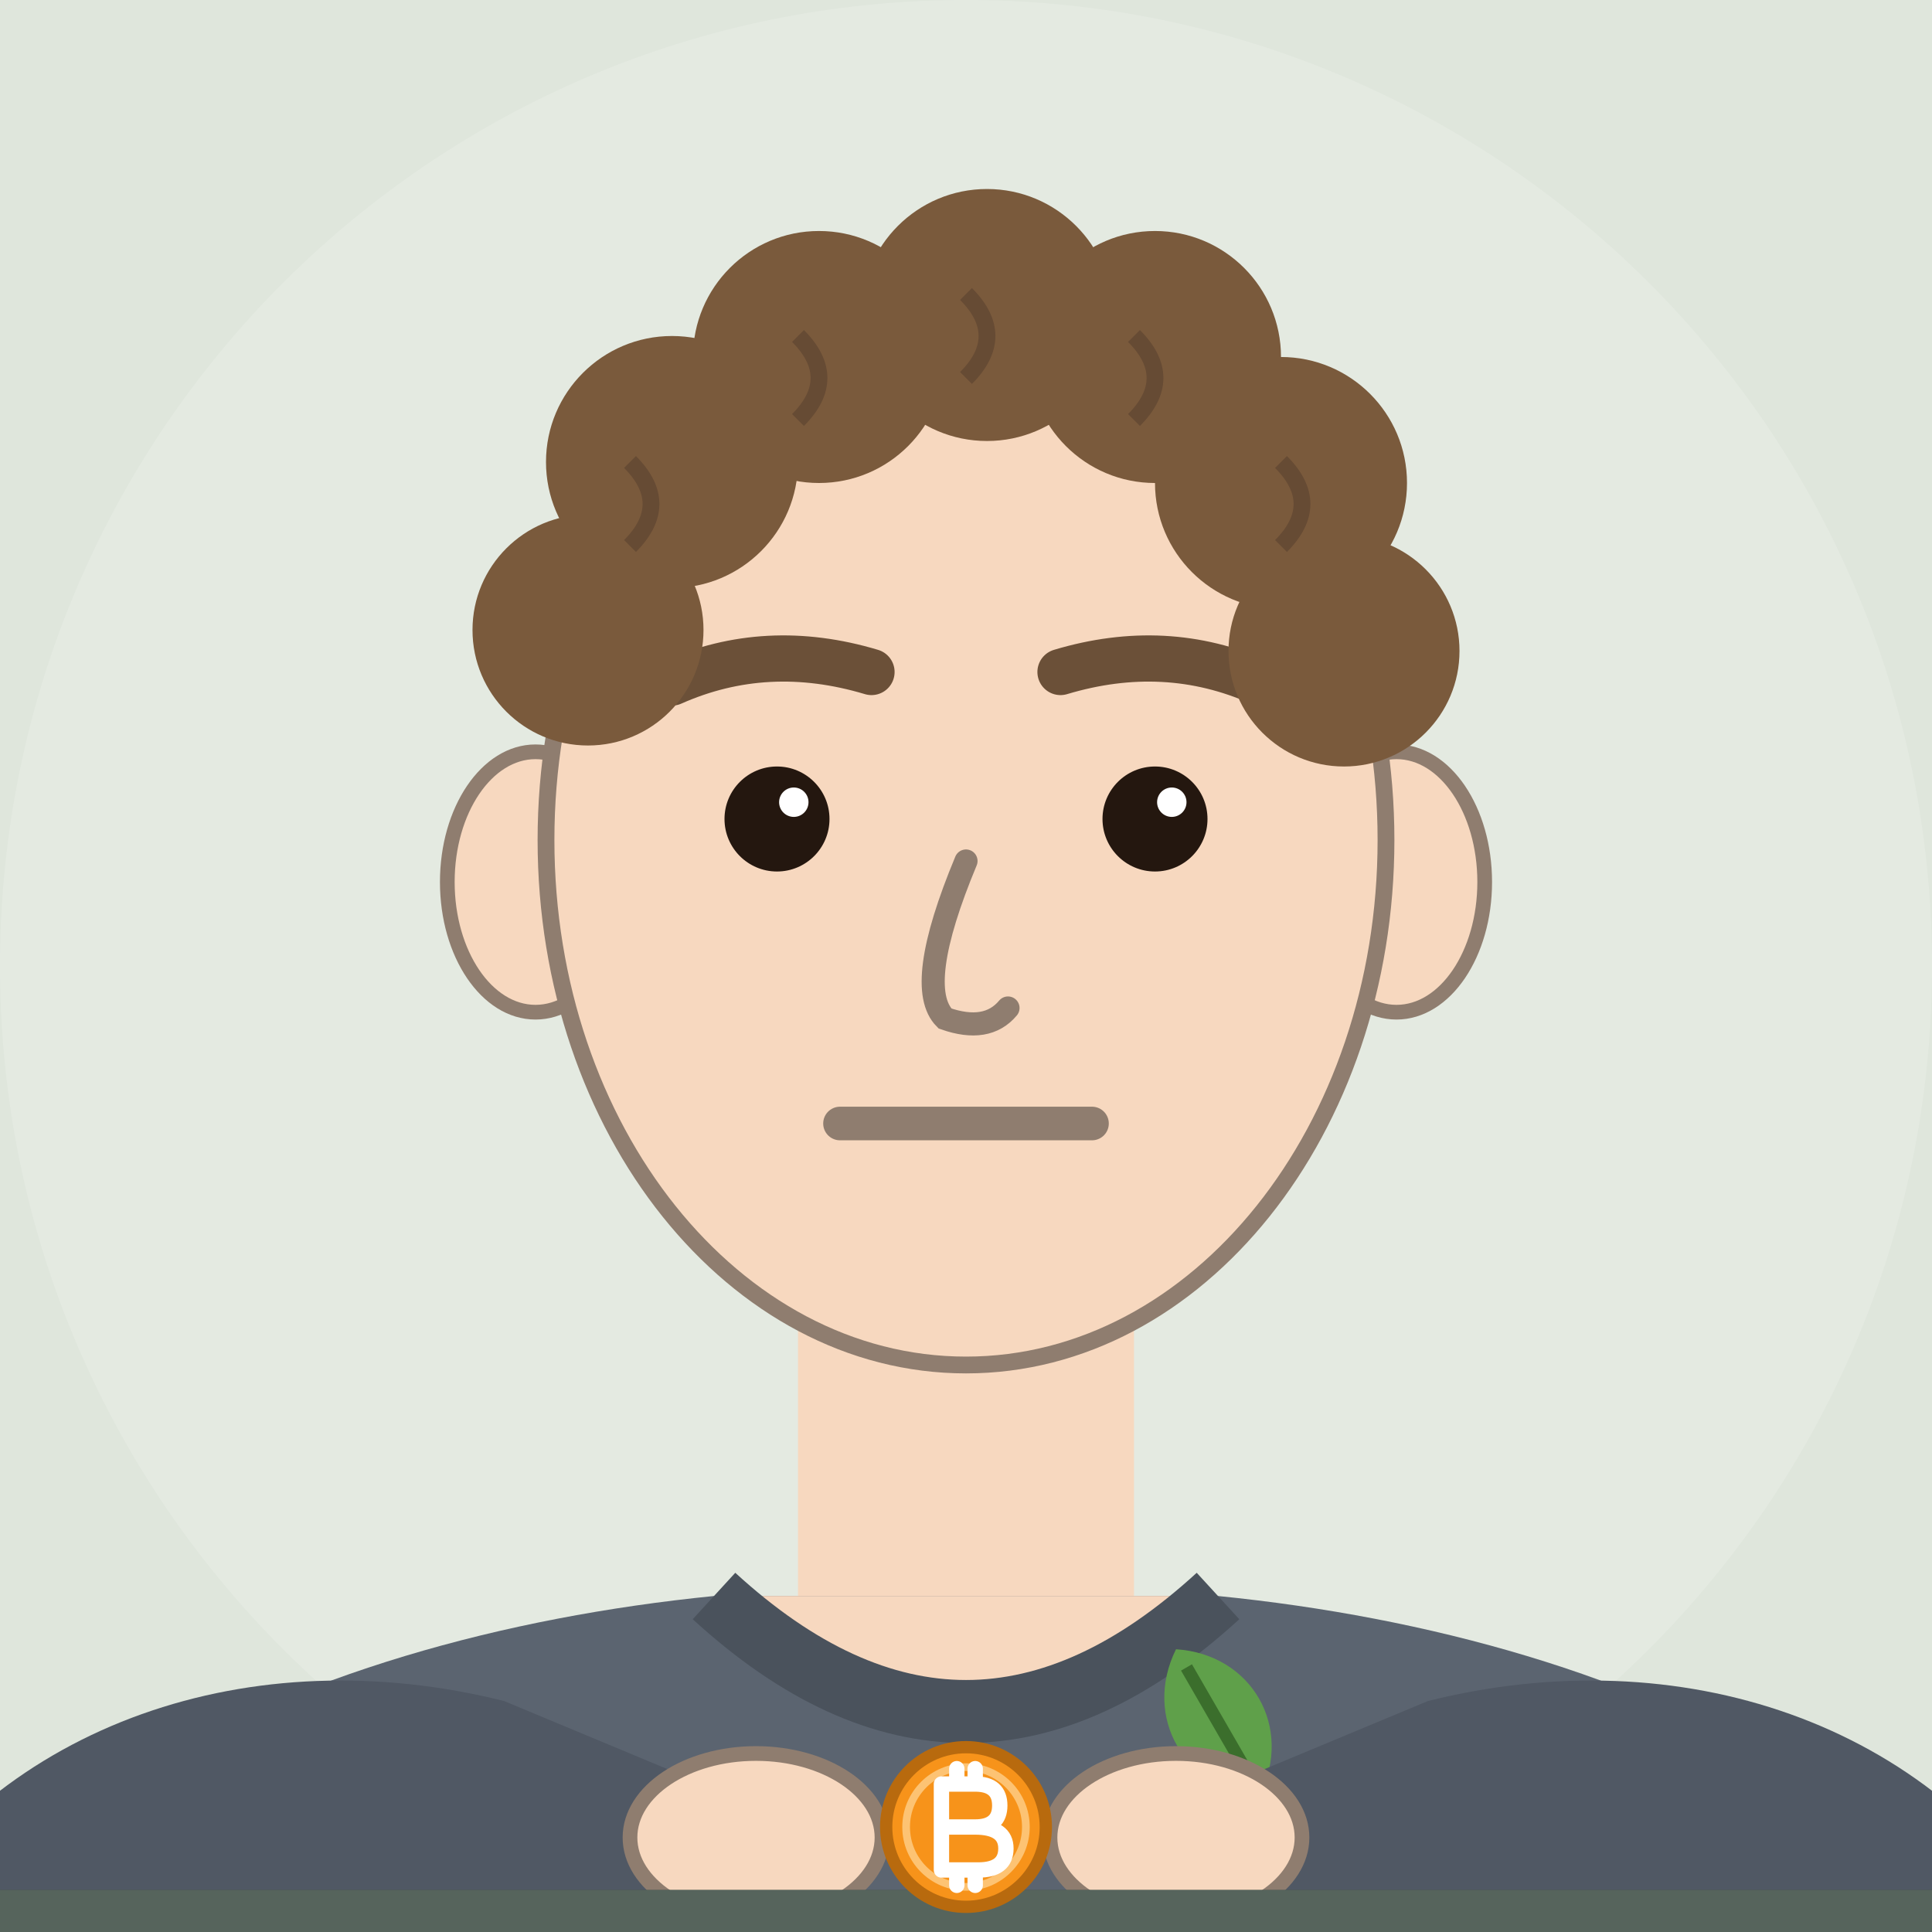
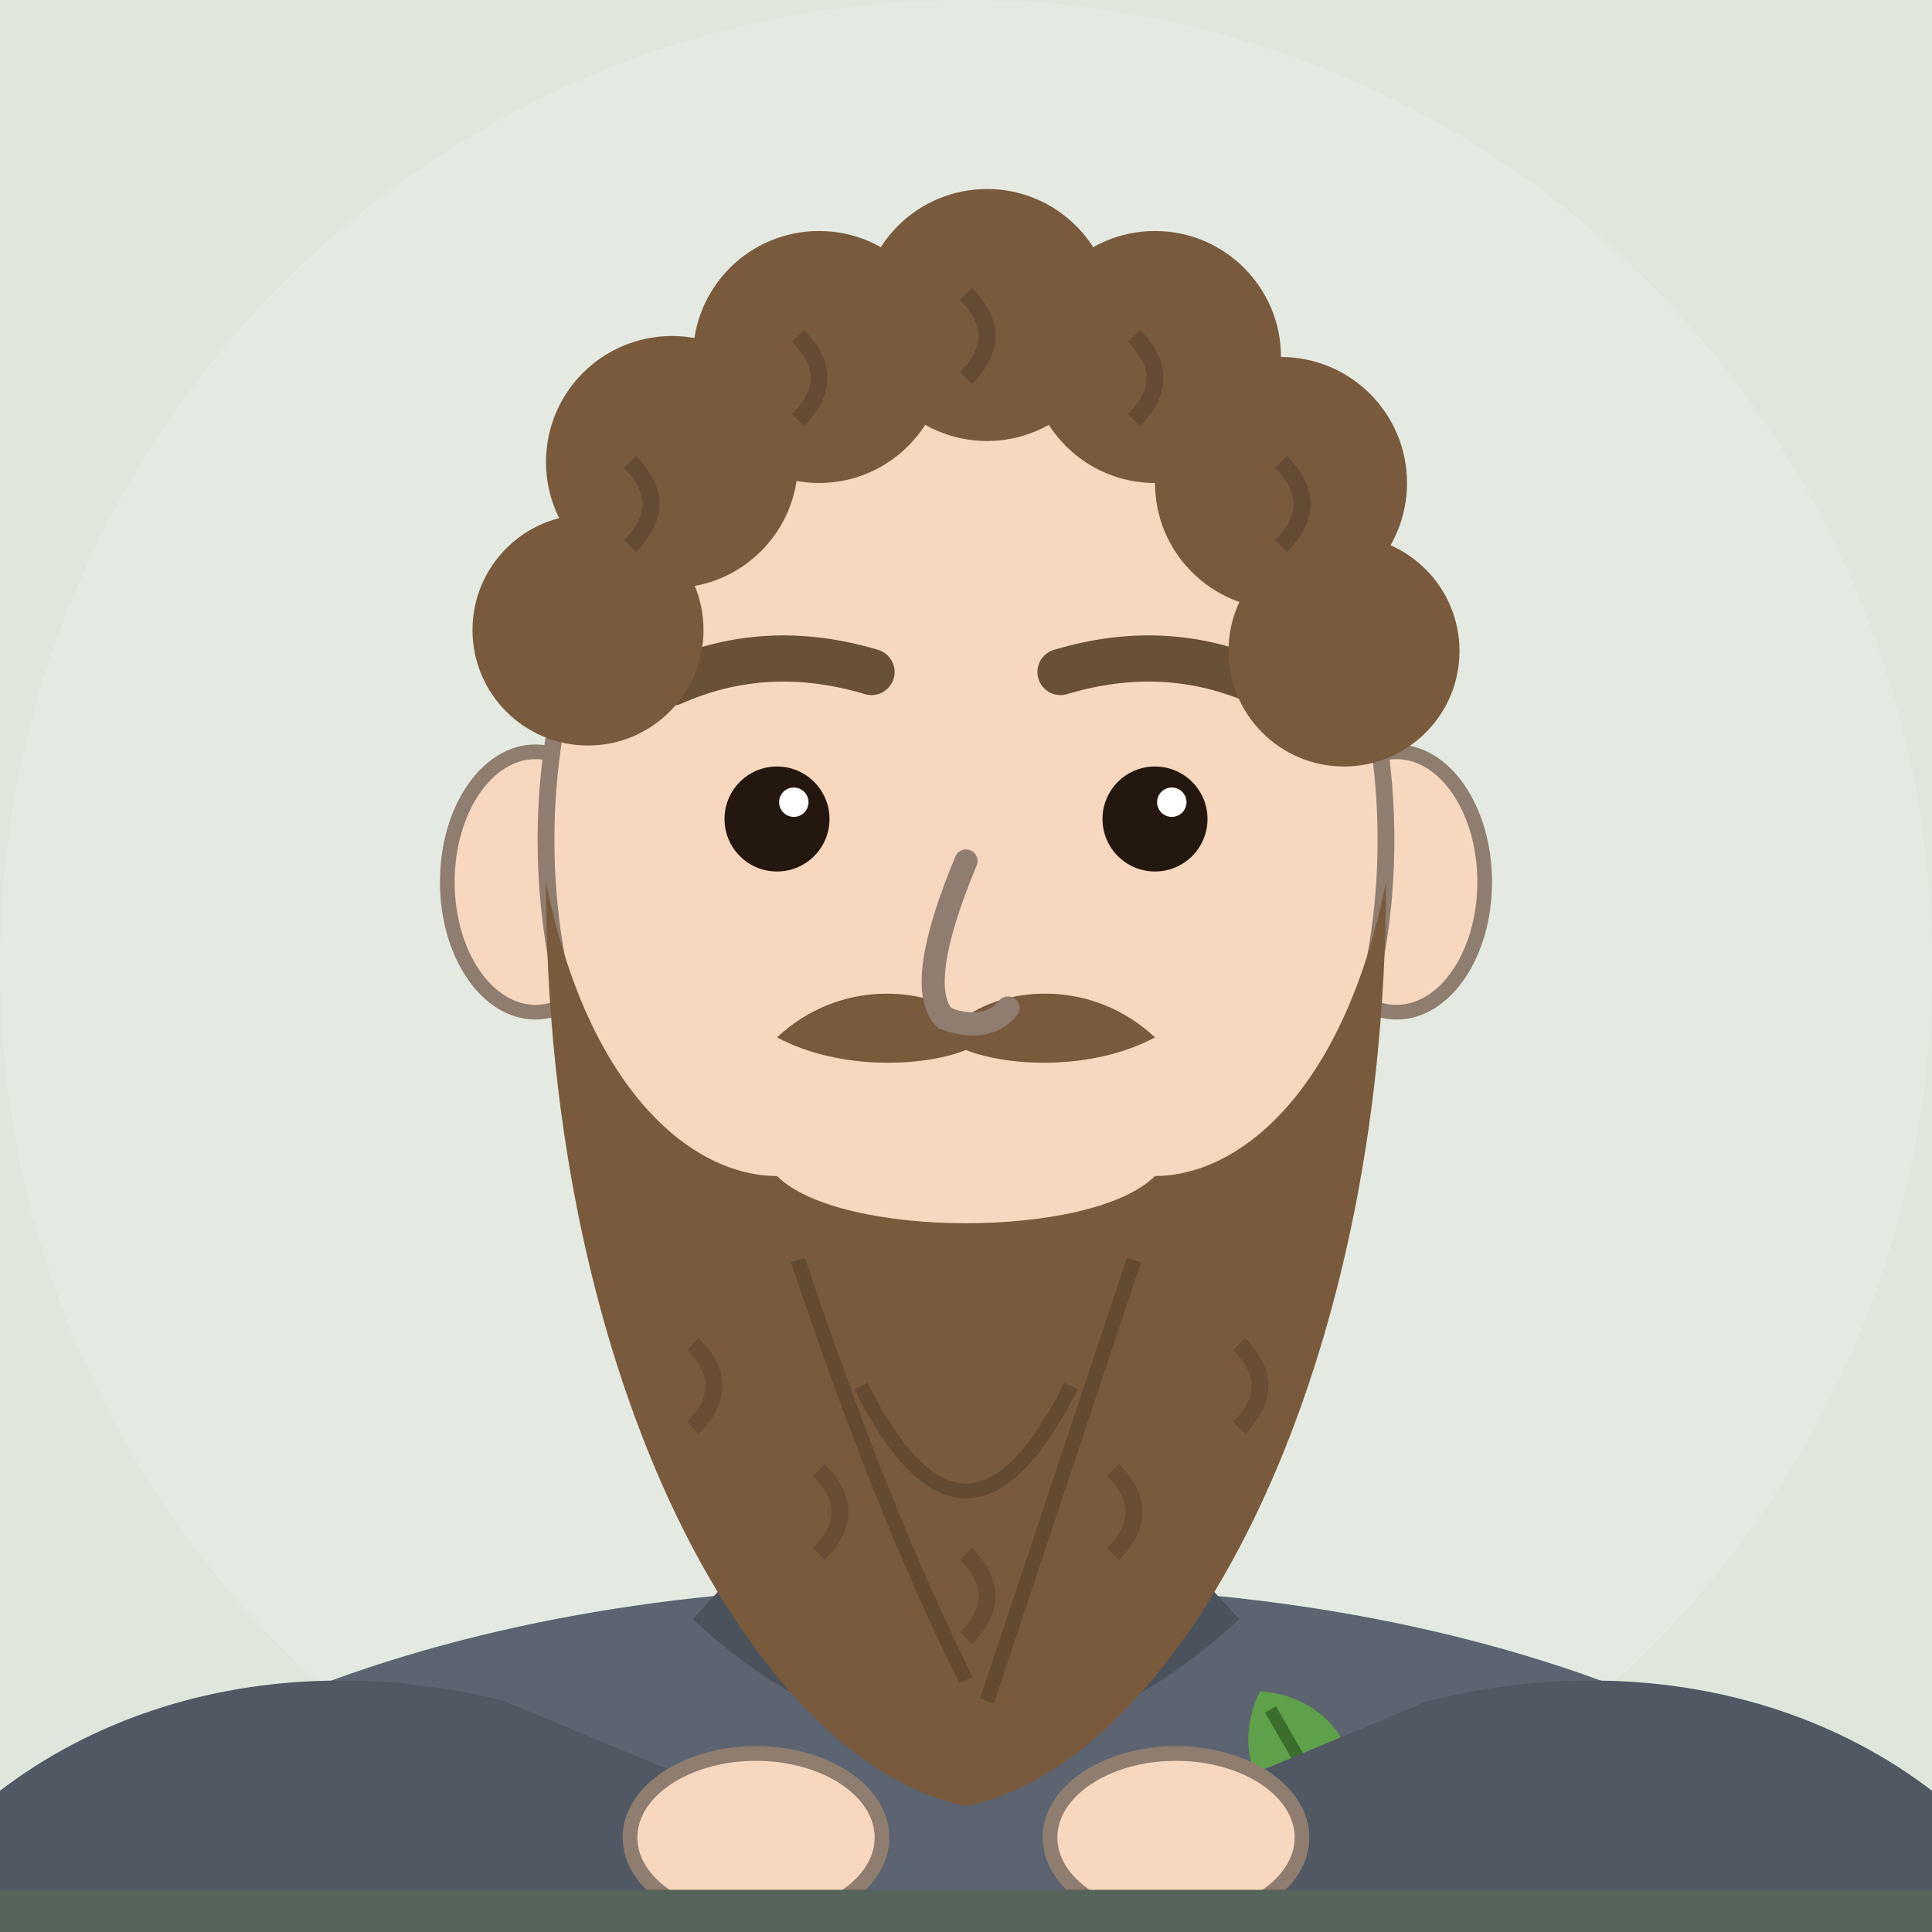
<svg xmlns="http://www.w3.org/2000/svg" viewBox="14 14 92 92" role="img" aria-label="Avatar">
  <rect width="120" height="120" rx="14" fill="#dfe6dc" />
  <circle cx="60" cy="60" r="46" fill="#ffffff" opacity=".16" />
  <path d="M52,68 L52,92 Q60,97 68,92 L68,68Z" fill="#f7d8bf" />
  <path d="M52,74 Q60,80 68,74 L68,70 L52,70Z" fill="#8f7d6f" opacity=".18" />
  <path d="M6,120 C8,101 28,92 48,90 L72,90 C92,92 112,101 114,120Z" fill="#5b6470" />
  <path d="M48,90 Q60,101 72,90" fill="#f7d8bf" stroke="#4a525c" stroke-width="3" />
-   <g transform="translate(72,96) rotate(-30)">
+   <g transform="translate(76,98) rotate(-30)">
    <path d="M0,-4 C3,-2 3,2 0,4 C-3,2 -3,-2 0,-4Z" fill="#5fa04a" />
    <path d="M0,-3 L0,5" stroke="#3b6e2c" stroke-width=".6" />
  </g>
  <ellipse cx="39.5" cy="56" rx="4.2" ry="6.2" fill="#f7d8bf" stroke="#8f7d6f" stroke-width=".7" />
  <ellipse cx="80.5" cy="56" rx="4.2" ry="6.2" fill="#f7d8bf" stroke="#8f7d6f" stroke-width=".7" />
  <ellipse cx="60" cy="54" rx="20" ry="25" fill="#f7d8bf" stroke="#8f7d6f" stroke-width=".8" />
+   <path d="M40,56 C40,80 50,98 60,100 C70,98 80,80 80,56 C78,66 73,70 69,70 C66,73 54,73 51,70 C47,70 42,66 40,56Z" fill="#7a5a3c" />
+   <path d="M51,63.4 C54,60.6 58,61 60,62.4 C62,61 66,60.6 69,63.4 C66,65 62,64.8 60,64 C58,64.8 54,65 51,63.4Z" fill="#7a5a3c" />
+   <path d="M55,80 Q60,90 65,80 M52,74 Q56,86 60,94 M68,74 Q64,86 61,95" fill="none" stroke="#000" stroke-width=".7" opacity=".18" />
+   <g fill="none" stroke="#5e4430" stroke-width=".8" opacity=".6">
+     <path d="M47,78 q2,2 0,4 M53,84 q2,2 0,4 M60,88 q2,2 0,4 M67,84 q2,2 0,4 M73,78 q2,2 0,4" />
+   </g>
  <path d="M60,55 Q57.5,61 59,62.5 Q61,63.2 62,62" fill="none" stroke="#8f7d6f" stroke-width="1.1" stroke-linecap="round" />
-   <path d="M54,67.5 L66,67.5" fill="none" stroke="#8f7d6f" stroke-width="1.6" stroke-linecap="round" />
  <circle cx="51" cy="53" r="2.5" fill="#24170f" />
  <circle cx="69" cy="53" r="2.5" fill="#24170f" />
  <circle cx="51.8" cy="52.2" r=".7" fill="#fff" />
  <circle cx="69.8" cy="52.2" r=".7" fill="#fff" />
  <path d="M46,46.5 Q50.5,44.5 55.5,46" fill="none" stroke="#6b5038" stroke-width="2.2" stroke-linecap="round" />
  <path d="M64.5,46 Q69.5,44.5 74,46.5" fill="none" stroke="#6b5038" stroke-width="2.2" stroke-linecap="round" />
  <g fill="#7a5a3c">
    <circle cx="42" cy="44" r="5.5" />
    <circle cx="46" cy="36" r="6" />
    <circle cx="53" cy="31" r="6" />
    <circle cx="61" cy="29" r="6" />
    <circle cx="69" cy="31" r="6" />
    <circle cx="75" cy="37" r="6" />
    <circle cx="78" cy="45" r="5.5" />
  </g>
  <g fill="none" stroke="#5e4430" stroke-width=".8" opacity=".7">
    <path d="M44,36 q2,2 0,4 M52,30 q2,2 0,4 M60,28 q2,2 0,4 M68,30 q2,2 0,4 M75,36 q2,2 0,4" />
  </g>
  <path d="M8,106 C14,96 26,92 38,95 L50,100 L47,106Z" fill="#505864" />
  <path d="M112,106 C106,96 94,92 82,95 L70,100 L73,106Z" fill="#505864" />
  <ellipse cx="50" cy="101.5" rx="6" ry="4" fill="#f7d8bf" stroke="#8f7d6f" stroke-width=".7" />
  <ellipse cx="70" cy="101.5" rx="6" ry="4" fill="#f7d8bf" stroke="#8f7d6f" stroke-width=".7" />
  <rect x="0" y="104" width="120" height="16" fill="#3e4a44" />
  <rect x="0" y="104" width="120" height="2.5" fill="#56645c" />
-   <g transform="translate(60,101) scale(0.731)">
-     <circle r="5.2" fill="#f7931a" stroke="#b86a0e" stroke-width=".8" />
-     <circle r="3.9" fill="none" stroke="#ffd08a" stroke-width=".5" opacity=".8" />
-     <path d="M-1.6,-2.8 L-1.6,2.8 M-1.6,-2.8 L0.6,-2.8 Q2.2,-2.8 2.2,-1.4 Q2.2,0 0.6,0 L-1.6,0 M0.6,0 Q2.6,0 2.6,1.4 Q2.6,2.8 0.8,2.8 L-1.6,2.8 M-0.6,-3.8 L-0.6,-2.8 M0.6,-3.8 L0.6,-2.8 M-0.6,2.8 L-0.6,3.8 M0.6,2.8 L0.6,3.8" fill="none" stroke="#ffffff" stroke-width="1" stroke-linecap="round" stroke-linejoin="round" />
-   </g>
</svg>
